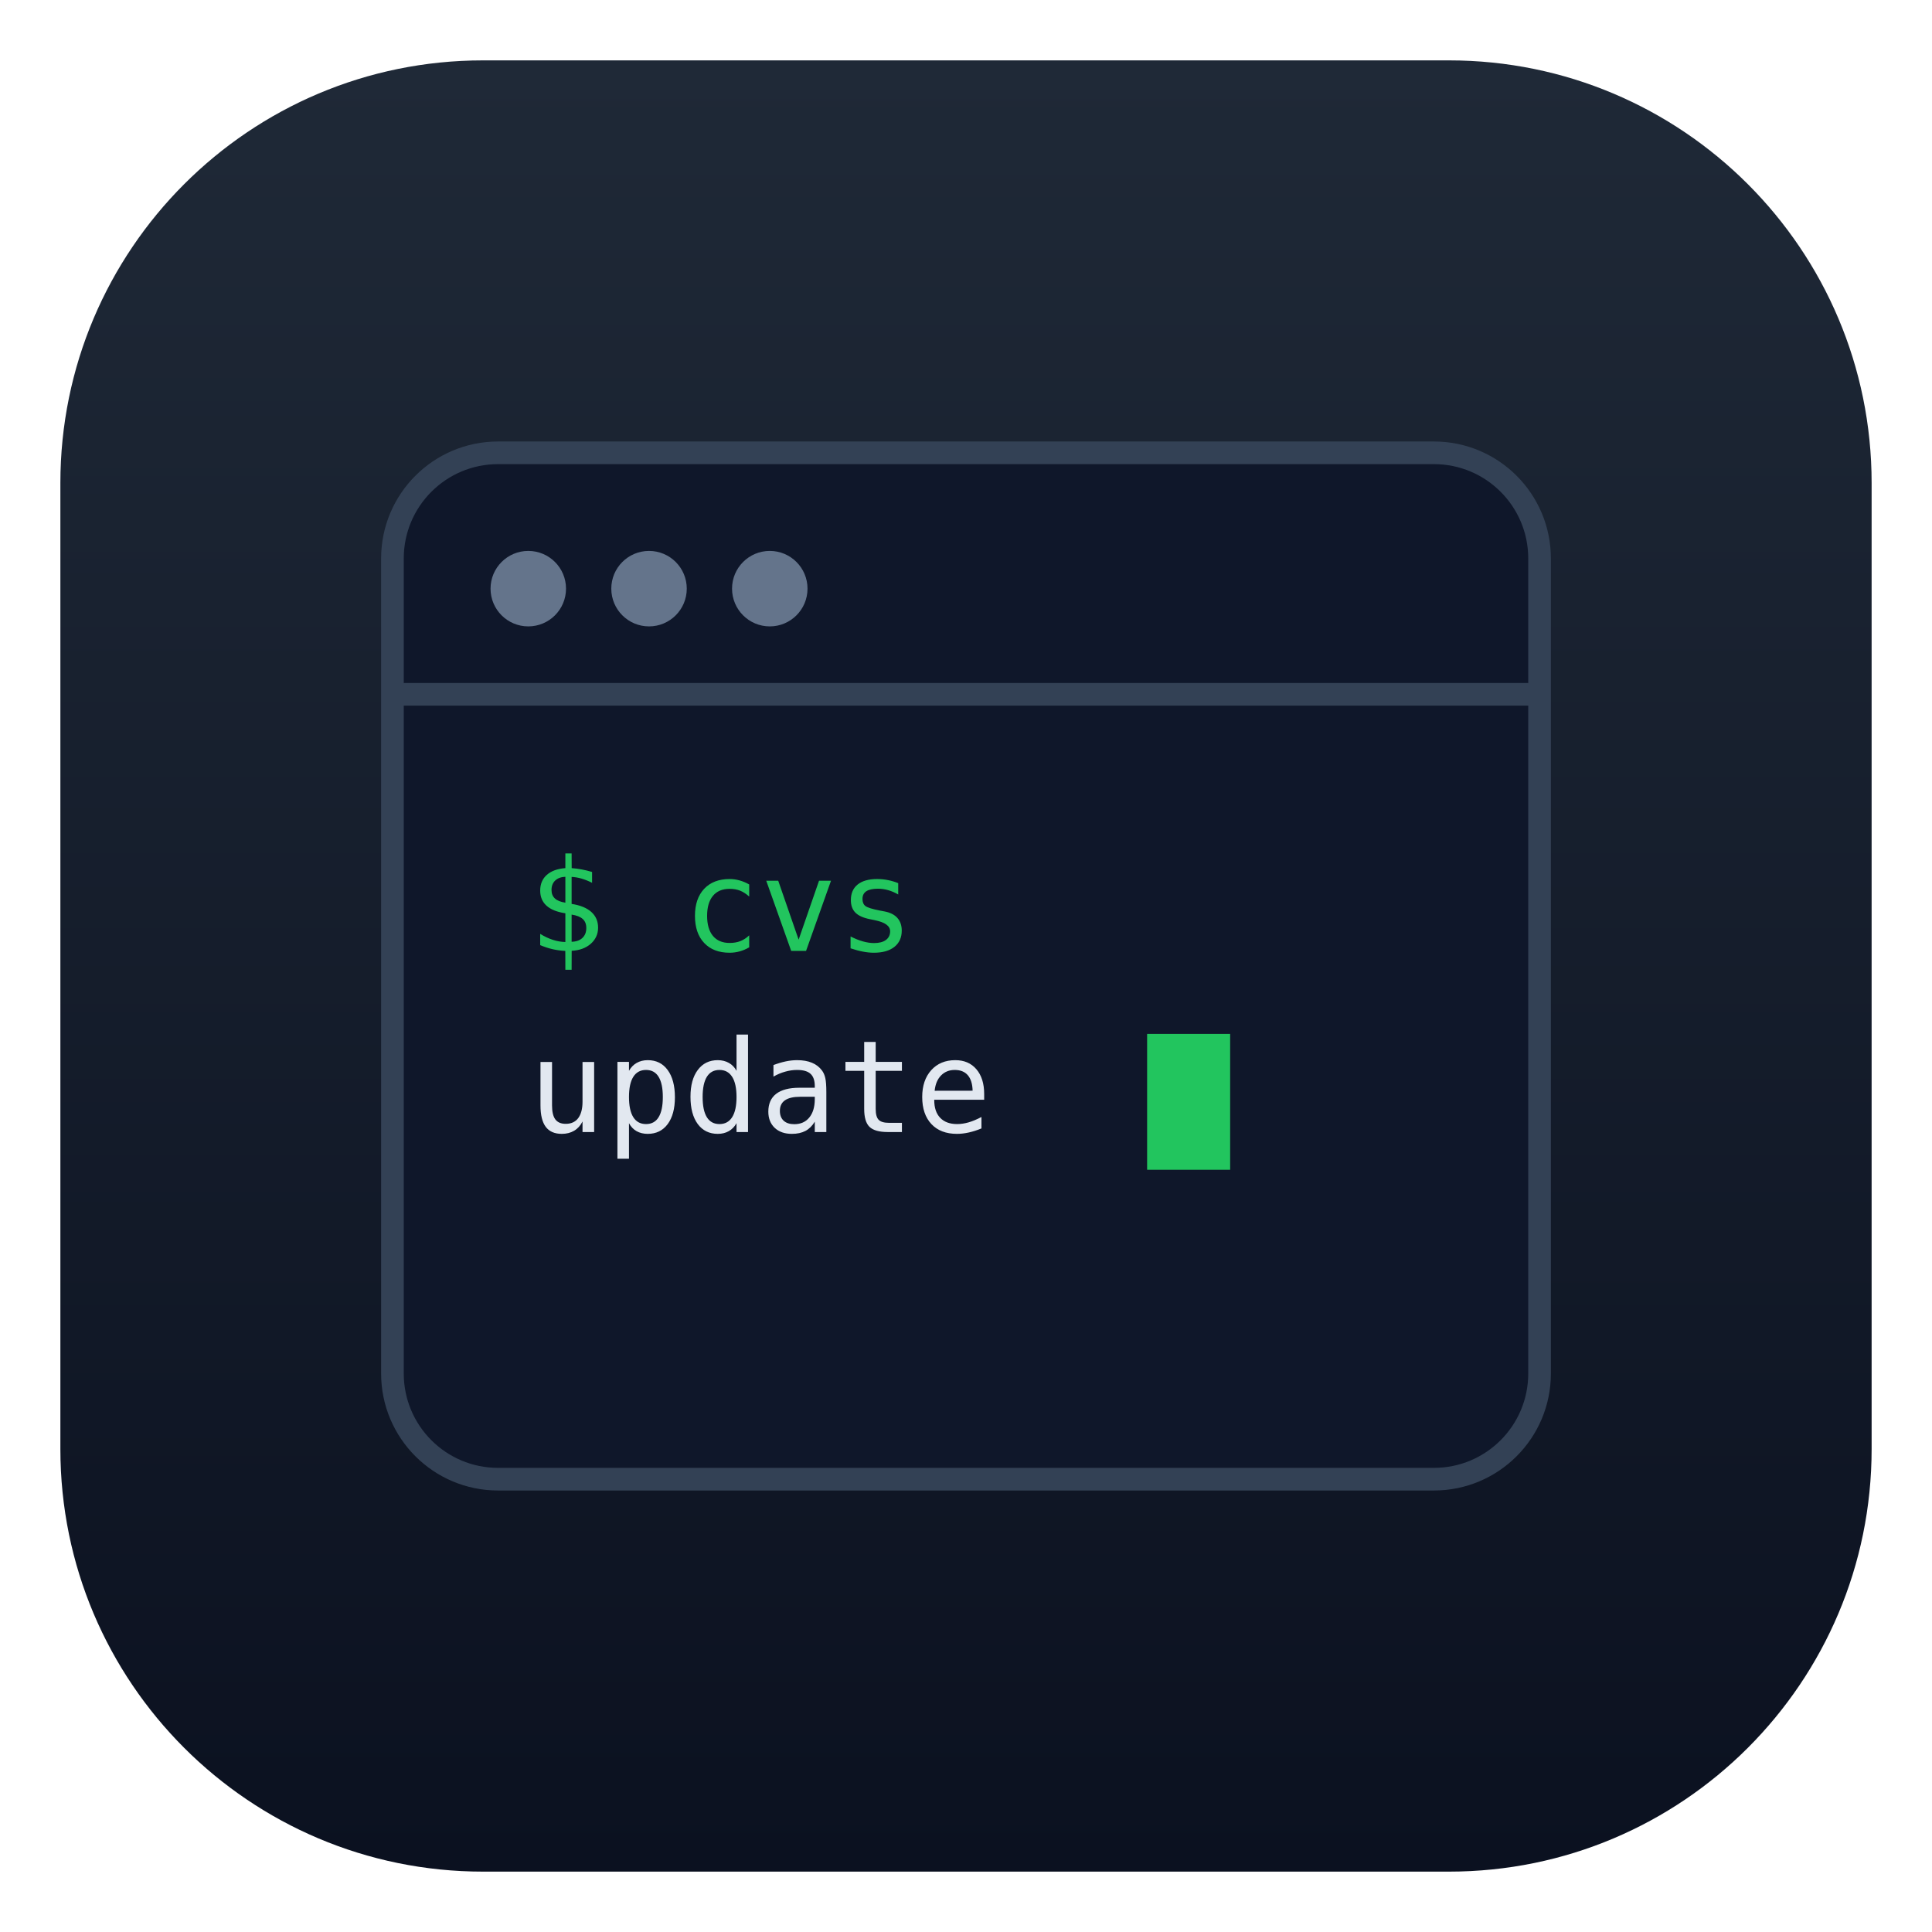
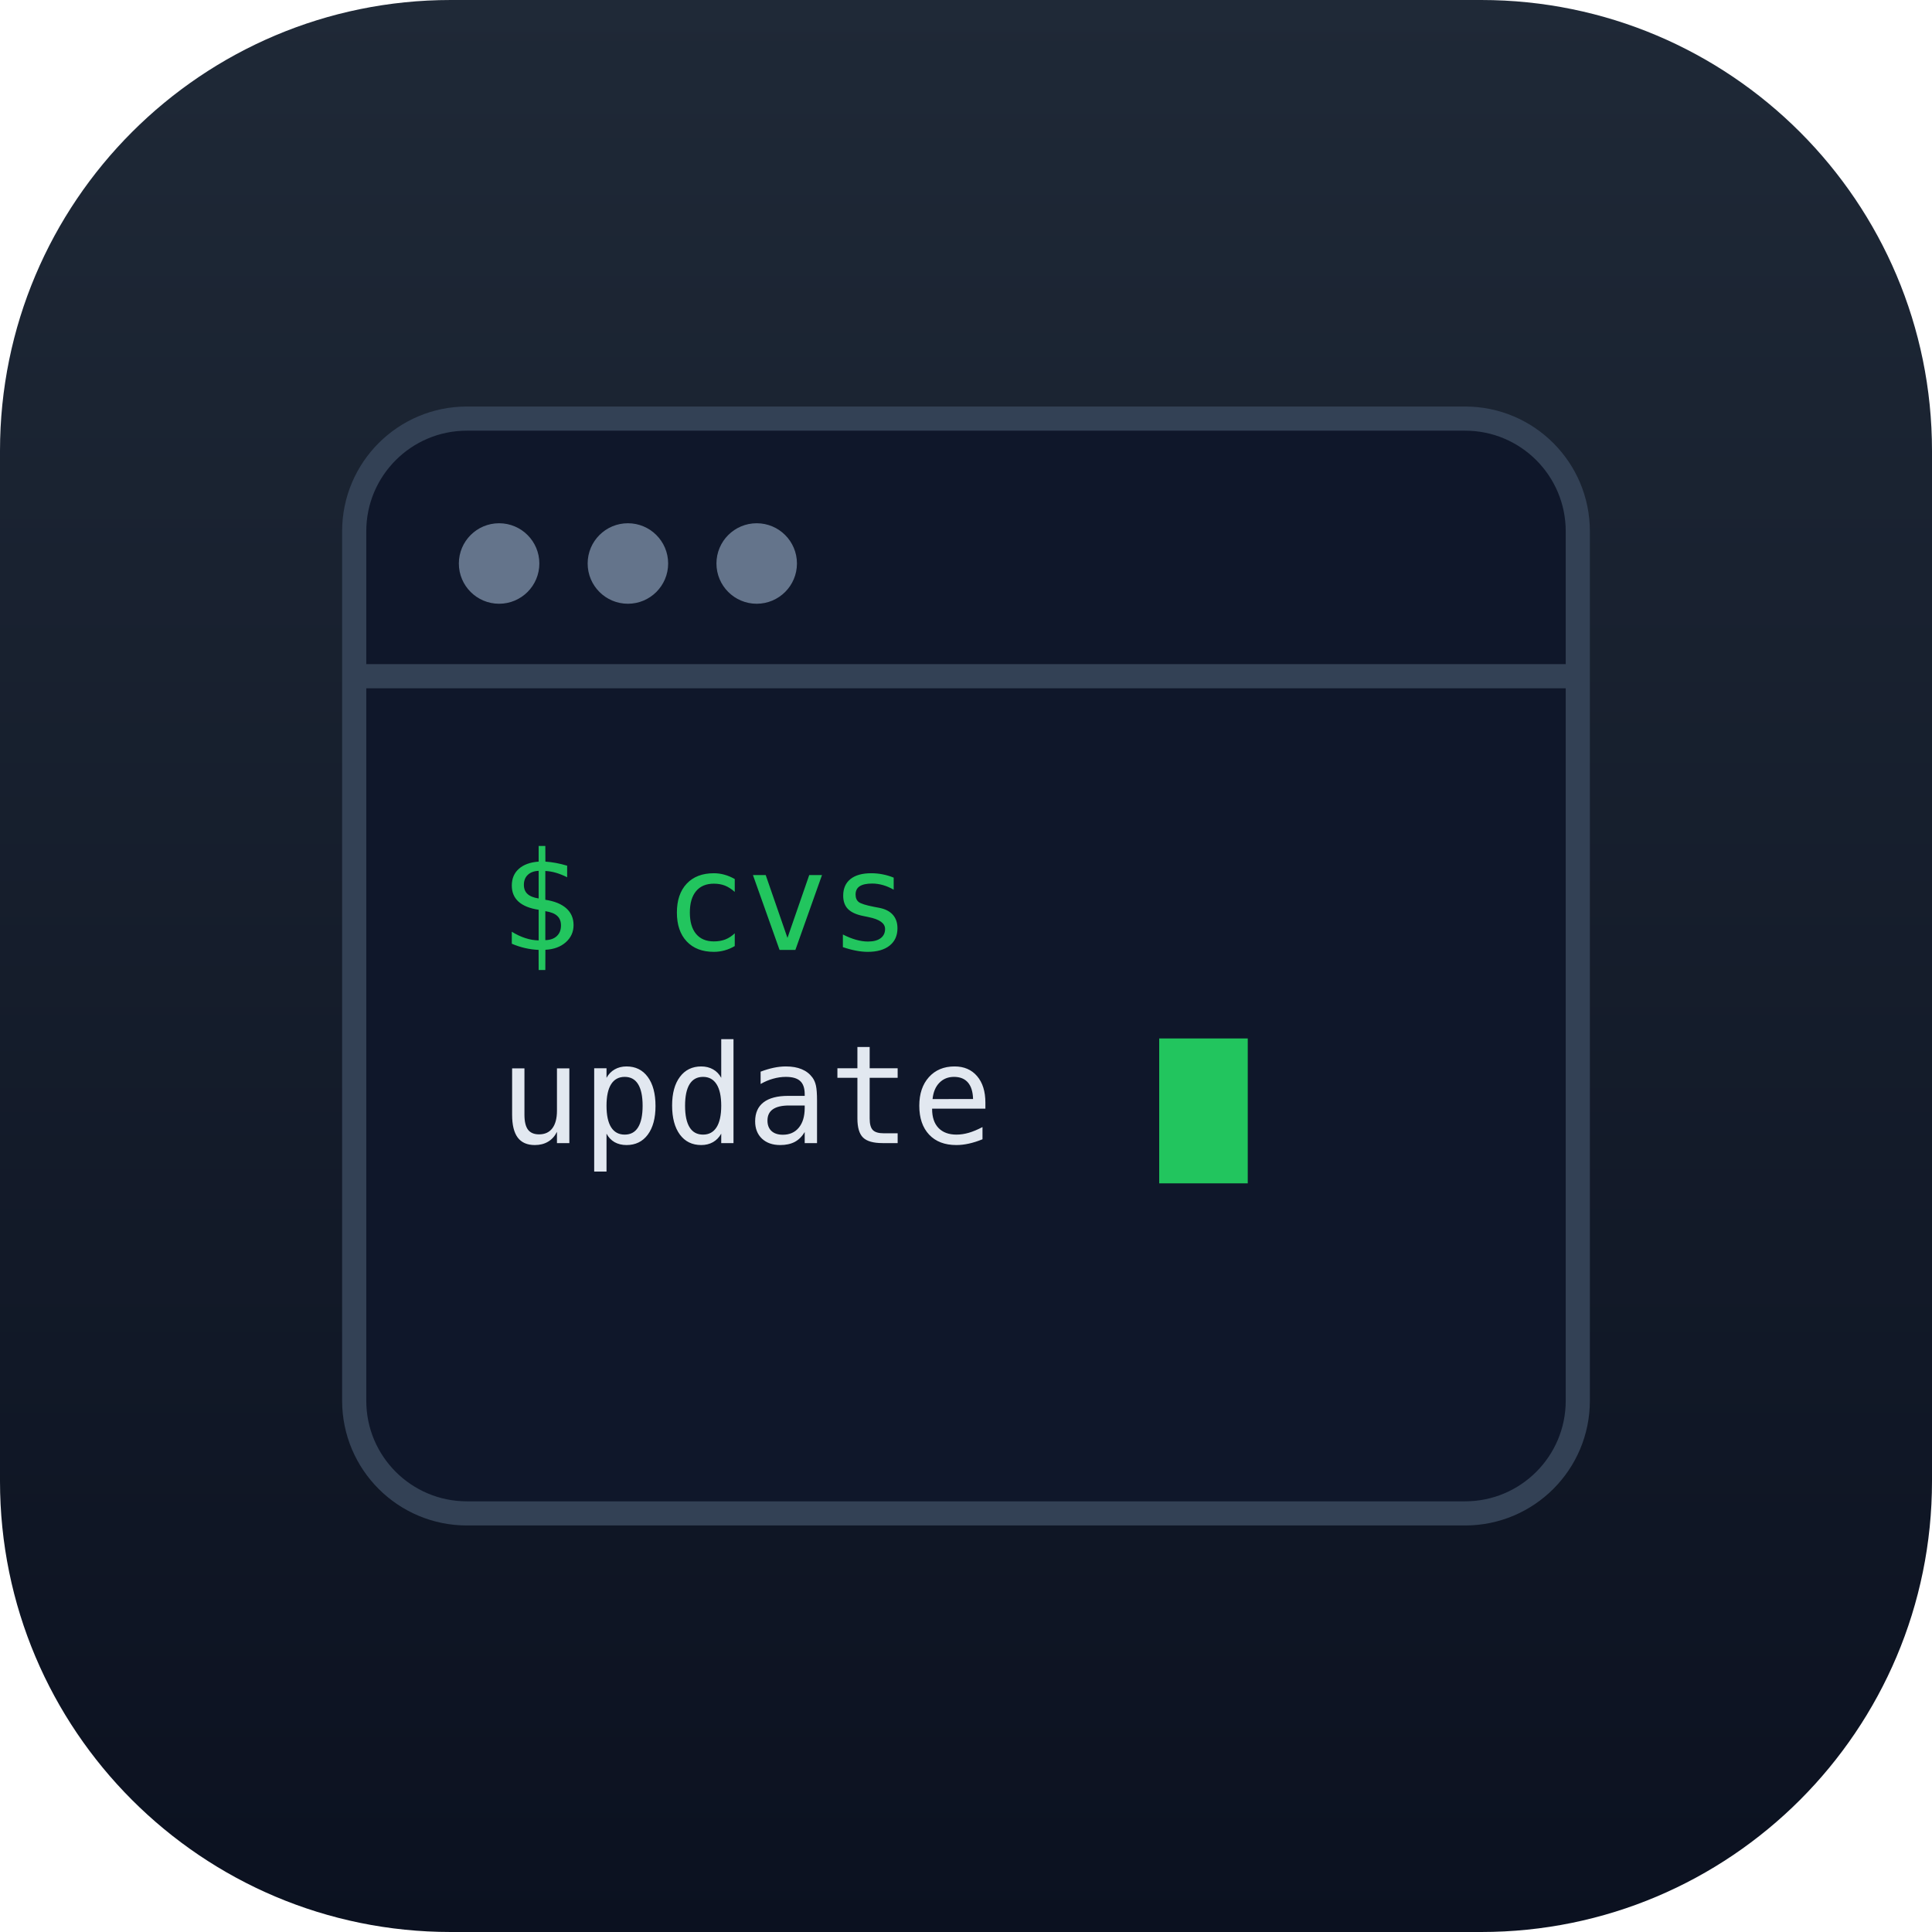
- <svg xmlns="http://www.w3.org/2000/svg" viewBox="0 0 512 512">
+ <svg xmlns="http://www.w3.org/2000/svg" viewBox="16 16 480 480">
  <defs>
    <linearGradient id="bg9" x1="0" y1="0" x2="0" y2="1">
      <stop offset="0" stop-color="#1f2937" />
      <stop offset="1" stop-color="#0b1120" />
    </linearGradient>
  </defs>
  <rect x="16" y="16" width="480" height="480" rx="112" fill="url(#bg9)" />
  <rect x="104" y="120" width="304" height="272" rx="28" fill="#0f172a" stroke="#334155" stroke-width="6" />
  <g fill="#64748b">
    <circle cx="140" cy="156" r="10" />
    <circle cx="172" cy="156" r="10" />
    <circle cx="204" cy="156" r="10" />
  </g>
  <line x1="104" y1="184" x2="408" y2="184" stroke="#334155" stroke-width="6" />
  <text x="140" y="252" font-family="Menlo, monospace" font-size="34" fill="#22c55e">$ cvs</text>
  <text x="140" y="300" font-family="Menlo, monospace" font-size="34" fill="#e2e8f0">update</text>
  <rect x="304" y="274" width="22" height="36" fill="#22c55e" />
</svg>
